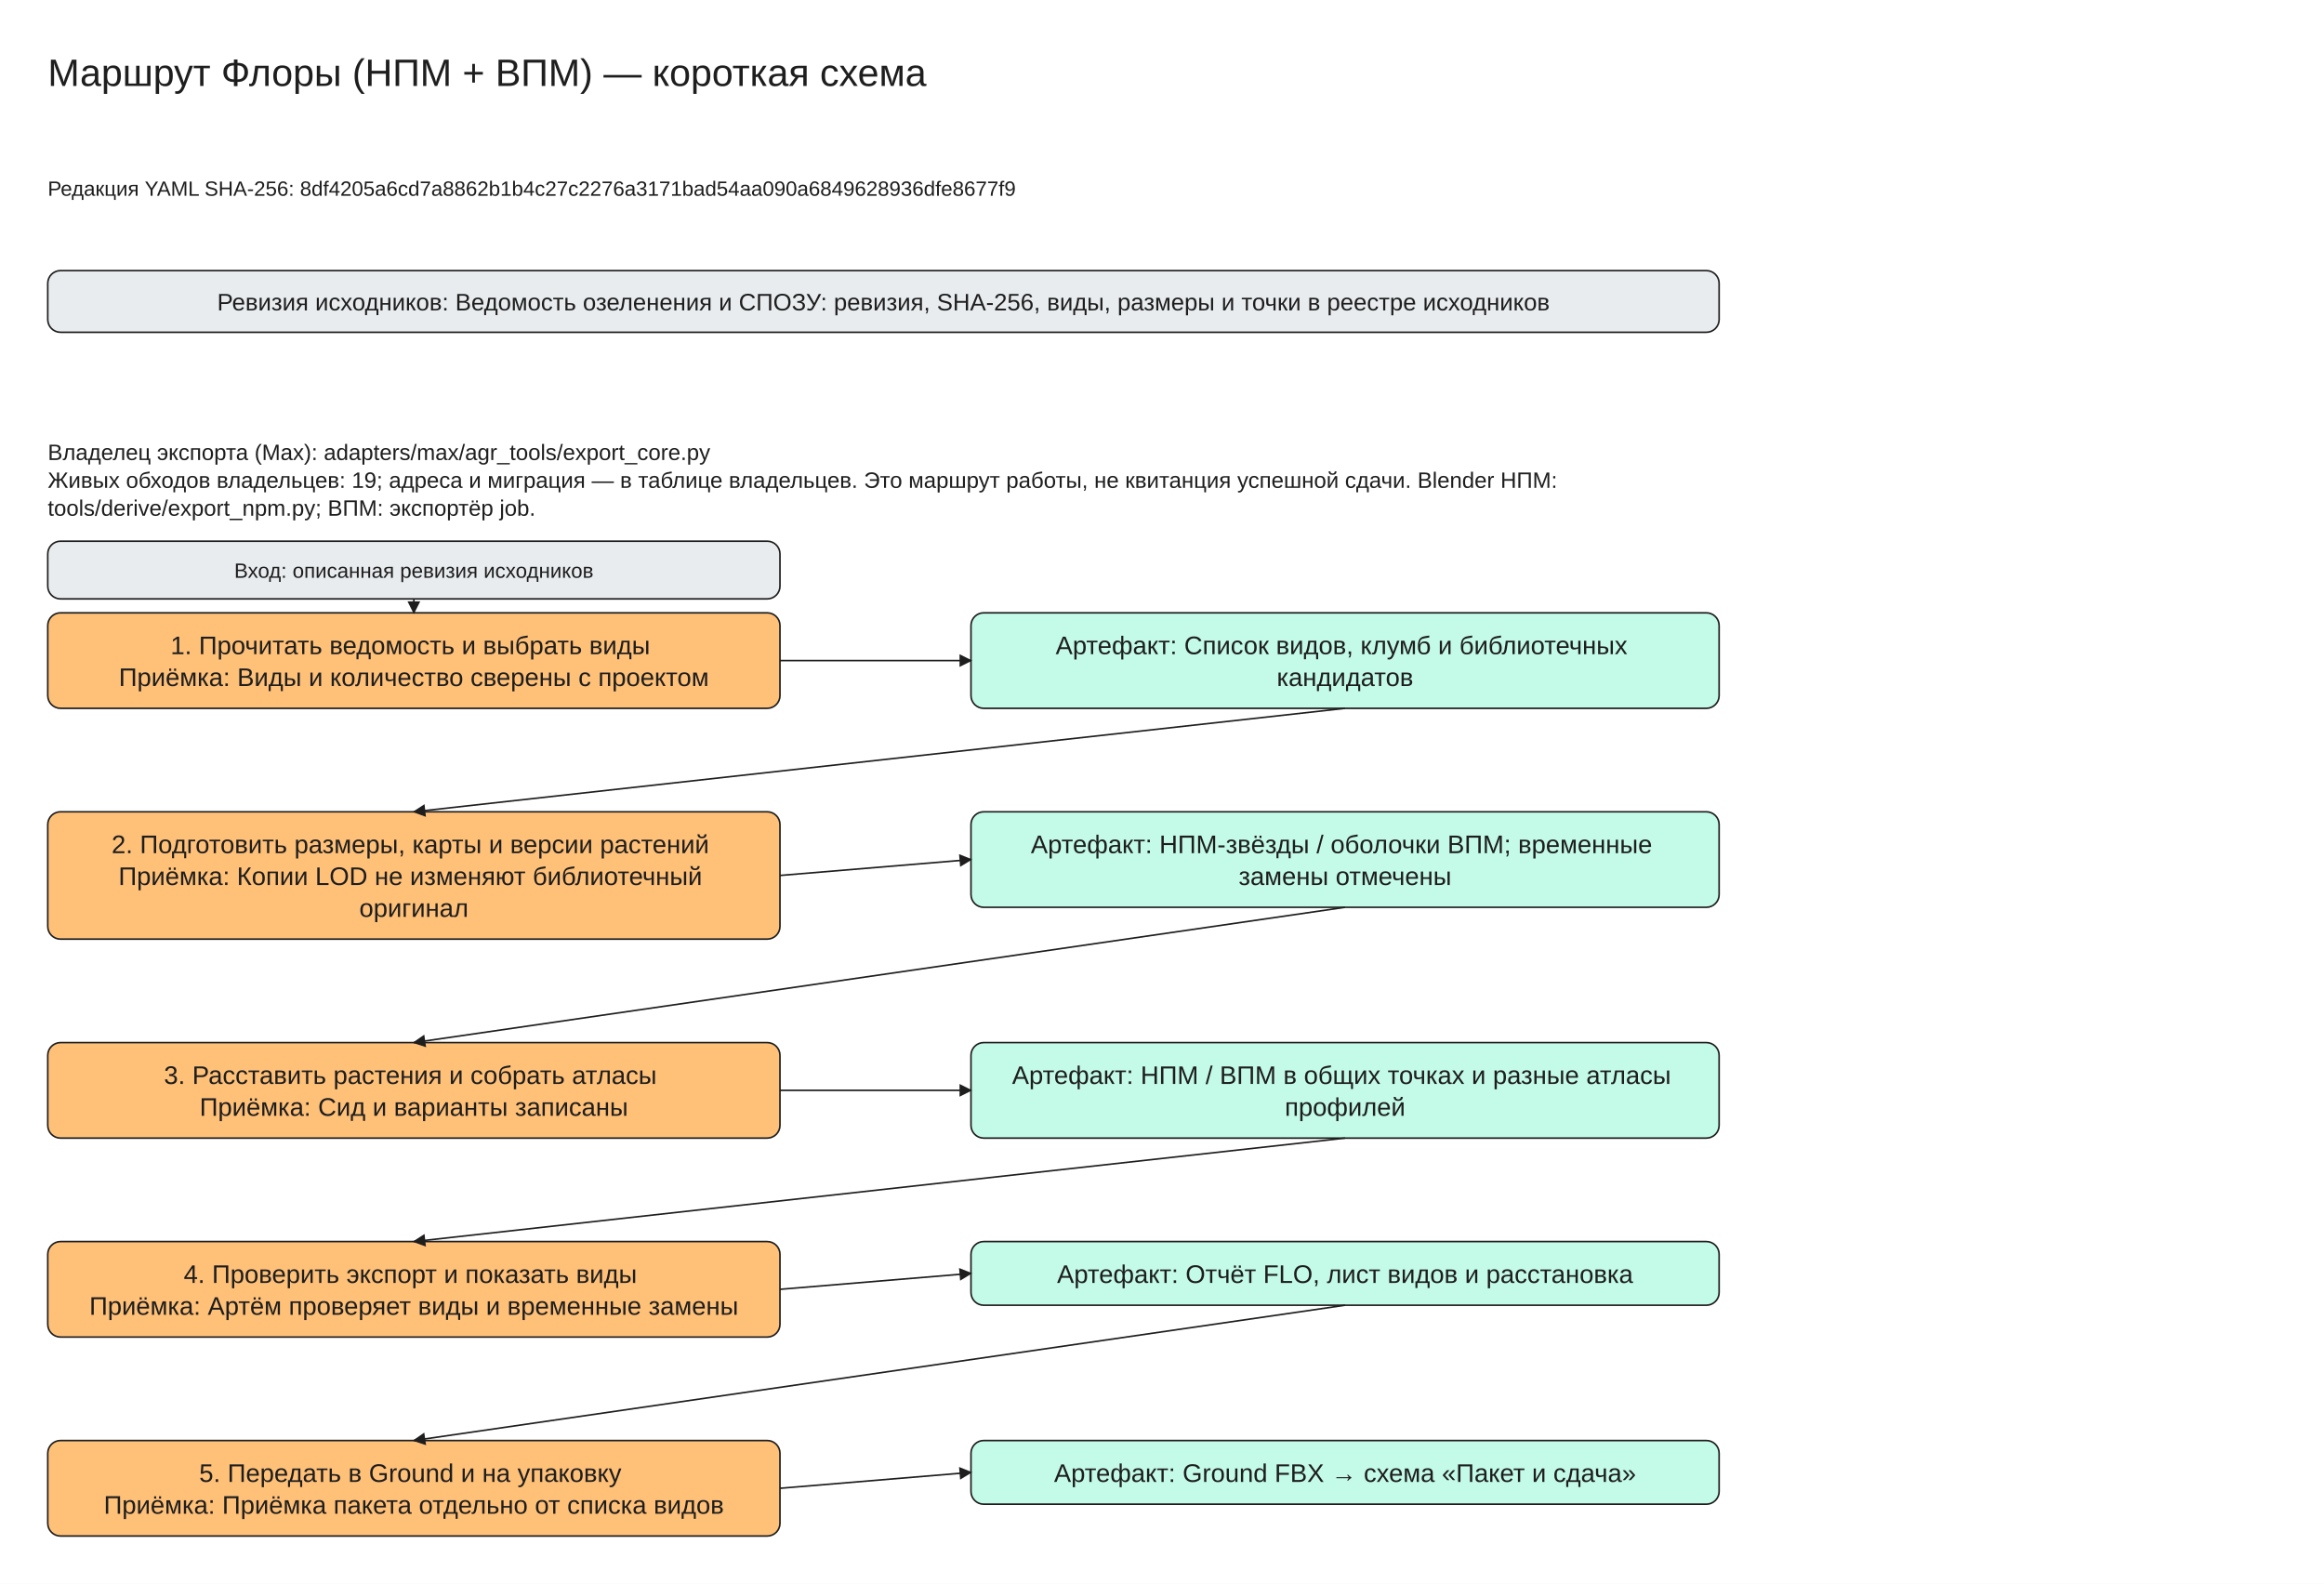
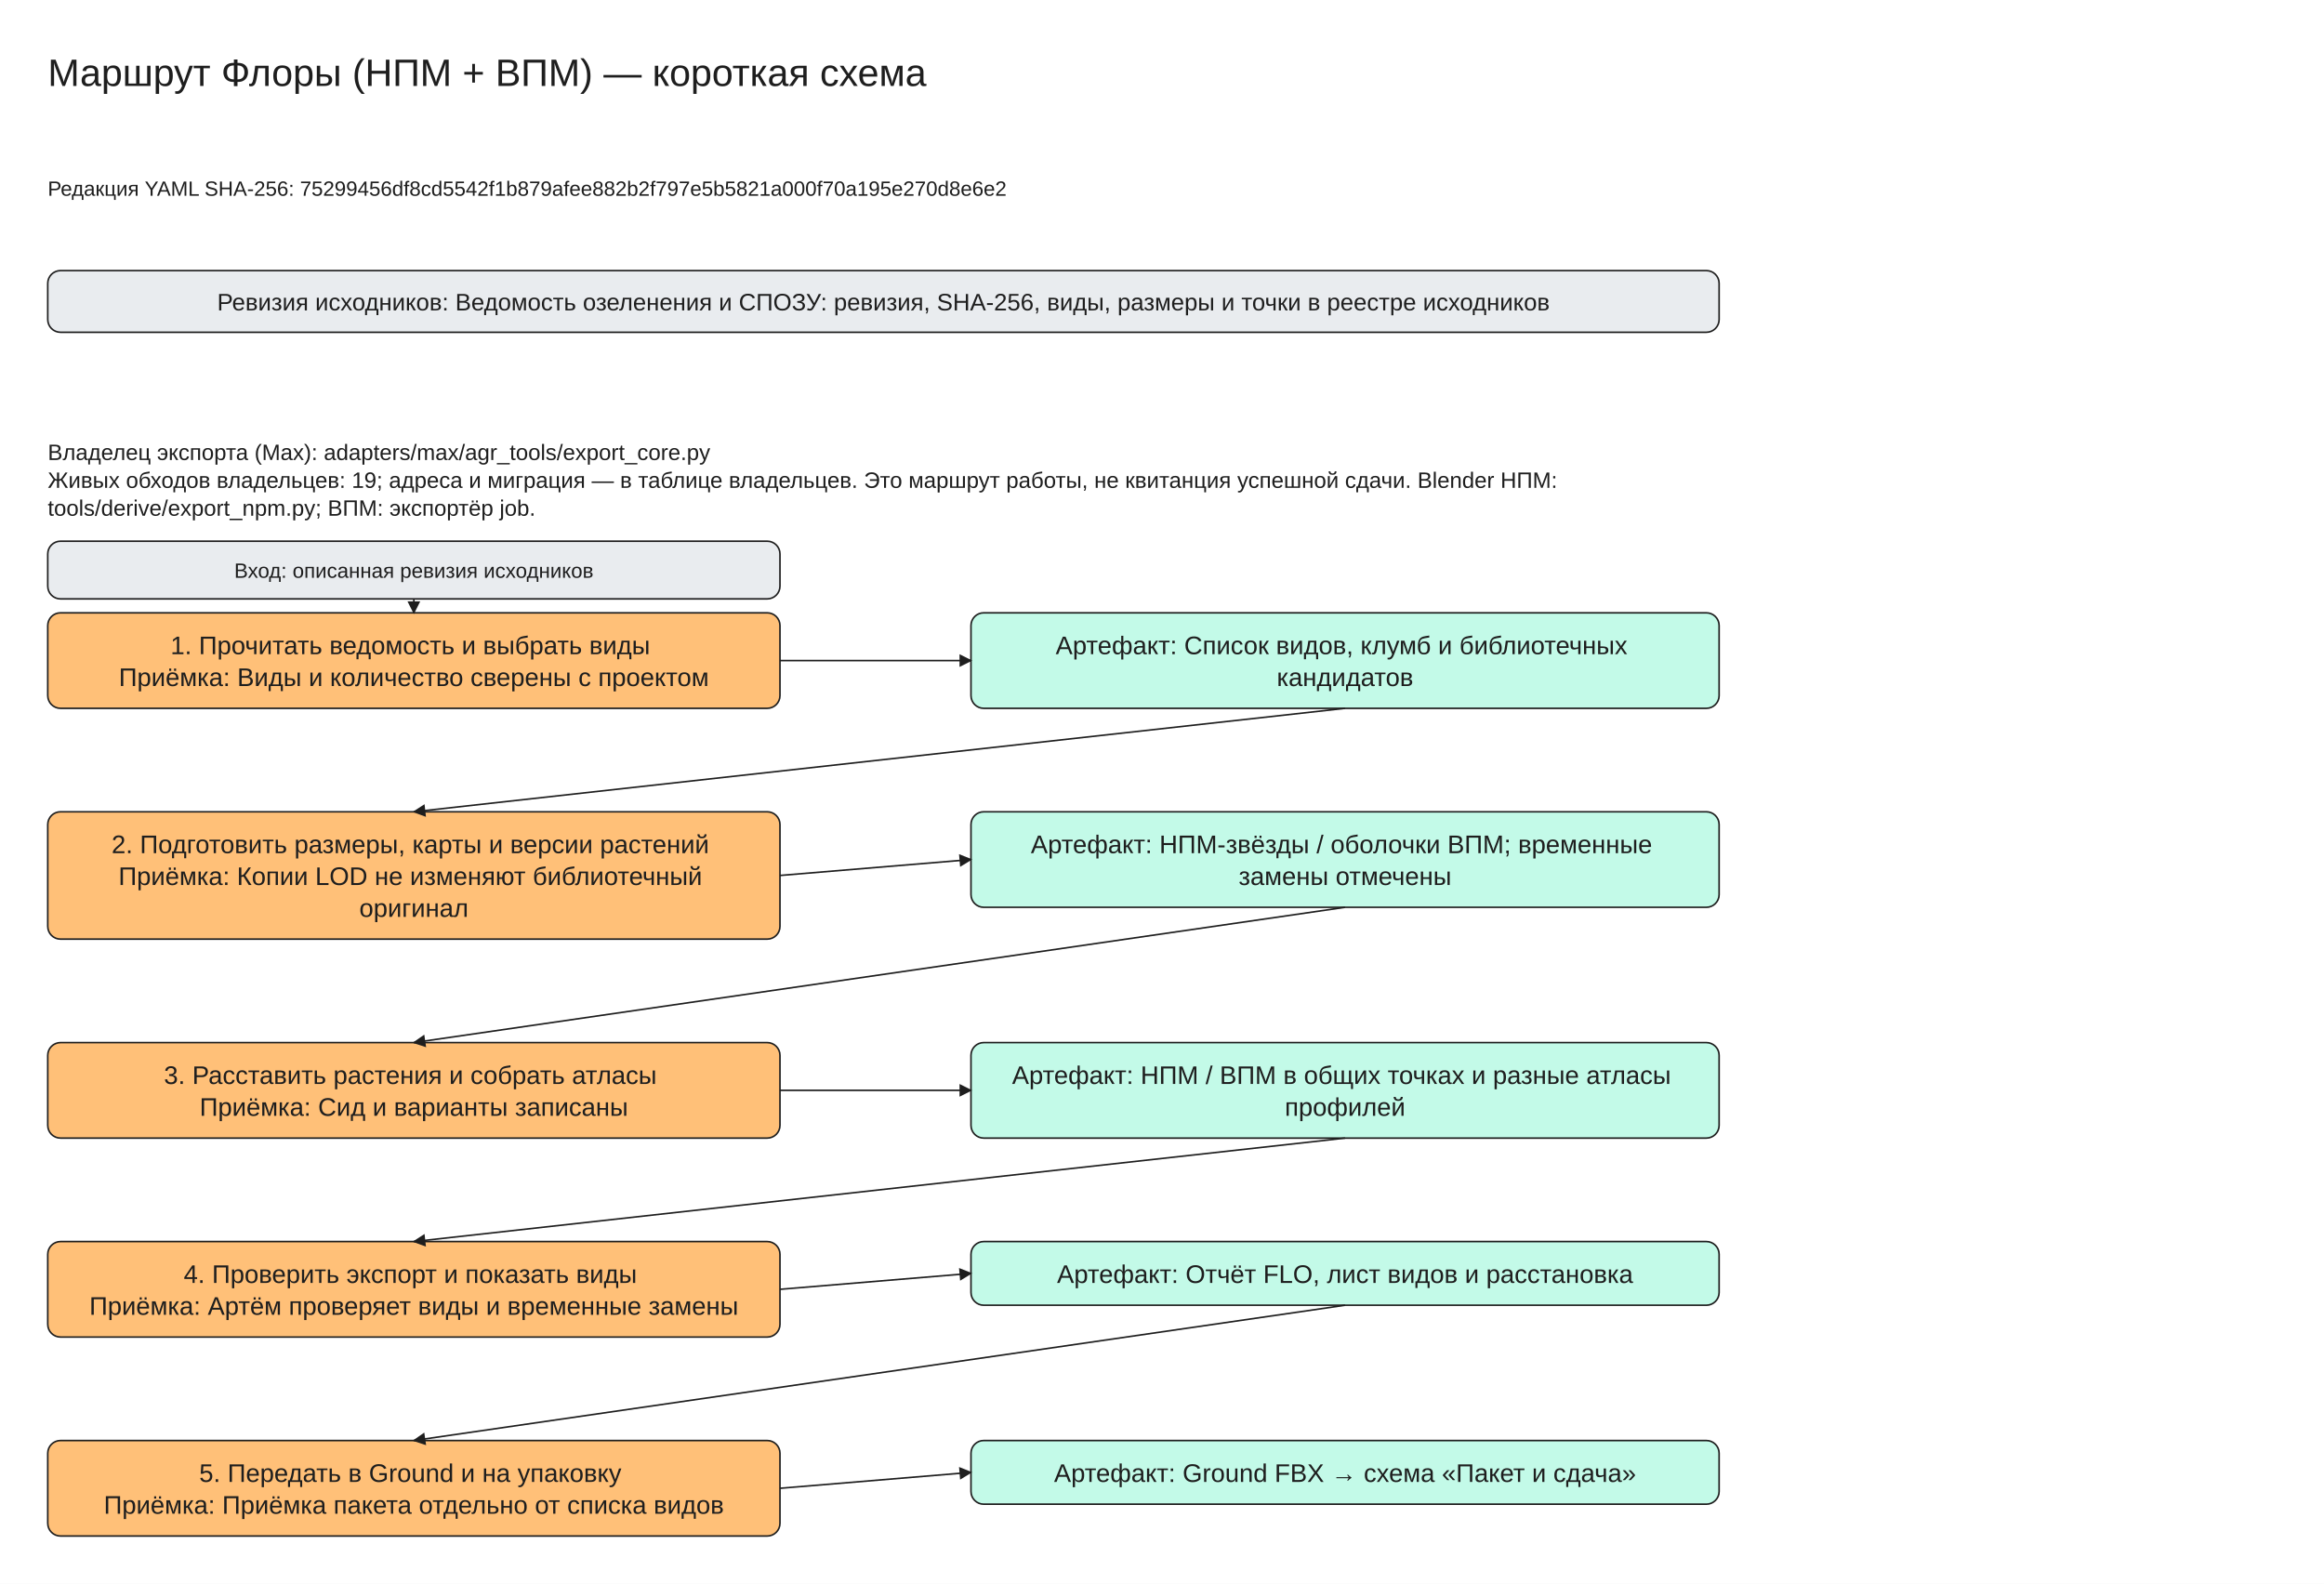
<svg xmlns="http://www.w3.org/2000/svg" viewBox="0 -30 1460 995" width="1460" height="995" font-family="Segoe UI, Arial, sans-serif">
  <defs>
    <marker id="arrow" viewBox="0 0 10 10" refX="9" refY="5" markerWidth="8" markerHeight="8" orient="auto-start-reverse">
      <path d="M0,0 L10,5 L0,10 z" fill="#1e1e1e" />
    </marker>
  </defs>
  <rect x="0" y="-30" width="1460" height="995" fill="#ffffff" />
  <rect x="30" y="140" width="1050" height="38.75" rx="8" fill="#e9ecef" stroke="#1e1e1e" />
  <rect x="30" y="355" width="460" height="60.0" rx="8" fill="#ffc078" stroke="#1e1e1e" />
  <rect x="610" y="355" width="470" height="60.0" rx="8" fill="#c3fae8" stroke="#1e1e1e" />
  <rect x="30" y="310" width="460" height="36.25" rx="8" fill="#e9ecef" stroke="#1e1e1e" />
  <line x1="260.0" y1="346.25" x2="260.0" y2="355.0" stroke="#1e1e1e" marker-end="url(#arrow)" />
  <line x1="490" y1="385.0" x2="610" y2="385.0" stroke="#1e1e1e" marker-end="url(#arrow)" />
  <rect x="30" y="480.0" width="460" height="80.0" rx="8" fill="#ffc078" stroke="#1e1e1e" />
  <rect x="610" y="480.0" width="470" height="60.0" rx="8" fill="#c3fae8" stroke="#1e1e1e" />
  <line x1="845.0" y1="415.0" x2="260.0" y2="480.0" stroke="#1e1e1e" marker-end="url(#arrow)" />
  <line x1="490" y1="520.0" x2="610" y2="510.0" stroke="#1e1e1e" marker-end="url(#arrow)" />
  <rect x="30" y="625.0" width="460" height="60.0" rx="8" fill="#ffc078" stroke="#1e1e1e" />
  <rect x="610" y="625.0" width="470" height="60.0" rx="8" fill="#c3fae8" stroke="#1e1e1e" />
  <line x1="845.0" y1="540.0" x2="260.0" y2="625.0" stroke="#1e1e1e" marker-end="url(#arrow)" />
  <line x1="490" y1="655.0" x2="610" y2="655.0" stroke="#1e1e1e" marker-end="url(#arrow)" />
  <rect x="30" y="750.0" width="460" height="60.0" rx="8" fill="#ffc078" stroke="#1e1e1e" />
  <rect x="610" y="750.0" width="470" height="40.0" rx="8" fill="#c3fae8" stroke="#1e1e1e" />
  <line x1="845.0" y1="685.0" x2="260.0" y2="750.0" stroke="#1e1e1e" marker-end="url(#arrow)" />
  <line x1="490" y1="780.0" x2="610" y2="770.0" stroke="#1e1e1e" marker-end="url(#arrow)" />
  <rect x="30" y="875.0" width="460" height="60.0" rx="8" fill="#ffc078" stroke="#1e1e1e" />
  <rect x="610" y="875.0" width="470" height="40.0" rx="8" fill="#c3fae8" stroke="#1e1e1e" />
  <line x1="845.0" y1="790.0" x2="260.0" y2="875.0" stroke="#1e1e1e" marker-end="url(#arrow)" />
  <line x1="490" y1="905.0" x2="610" y2="895.0" stroke="#1e1e1e" marker-end="url(#arrow)" />
  <text x="30" y="0" font-size="24" text-anchor="start" fill="#1e1e1e">
    <tspan x="30" dy="24">Маршрут Флоры (НПМ + ВПМ) — короткая схема</tspan>
  </text>
  <text x="30" y="80" font-size="13" text-anchor="start" fill="#1e1e1e">
-     <tspan x="30" dy="13">Редакция YAML SHA-256: 8df4205a6cd7a8862b1b4c27c2276a3171bad54aa090a6849628936dfe8677f9</tspan>
+     <tspan x="30" dy="13">Редакция YAML SHA-256: 75299456df8cd5542f1b879afee882b2f797e5b5821a000f70a195e270d8e6e2</tspan>
  </text>
  <text x="555.0" y="150.0" font-size="15" text-anchor="middle" fill="#1e1e1e">
    <tspan x="555.0" dy="15">Ревизия исходников: Ведомость озеленения и СПОЗУ: ревизия, SHA-256, виды, размеры и точки в реестре исходников</tspan>
  </text>
  <text x="30" y="245" font-size="14" text-anchor="start" fill="#1e1e1e">
    <tspan x="30" dy="14">Владелец экспорта (Max): adapters/max/agr_tools/export_core.py</tspan>
    <tspan x="30" dy="17.5">Живых обходов владельцев: 19; адреса и миграция — в таблице владельцев. Это маршрут работы, не квитанция успешной сдачи. Blender НПМ:</tspan>
    <tspan x="30" dy="17.5">tools/derive/export_npm.py; ВПМ: экспортёр job.</tspan>
  </text>
  <text x="260.0" y="365.0" font-size="16" text-anchor="middle" fill="#1e1e1e">
    <tspan x="260.0" dy="16">1. Прочитать ведомость и выбрать виды</tspan>
    <tspan x="260.0" dy="20.0">Приёмка: Виды и количество сверены с проектом</tspan>
  </text>
  <text x="845.0" y="365.0" font-size="16" text-anchor="middle" fill="#1e1e1e">
    <tspan x="845.0" dy="16">Артефакт: Список видов, клумб и библиотечных</tspan>
    <tspan x="845.0" dy="20.0">кандидатов</tspan>
  </text>
  <text x="260.0" y="320.0" font-size="13" text-anchor="middle" fill="#1e1e1e">
    <tspan x="260.0" dy="13">Вход: описанная ревизия исходников</tspan>
  </text>
  <text x="260.0" y="490.0" font-size="16" text-anchor="middle" fill="#1e1e1e">
    <tspan x="260.0" dy="16">2. Подготовить размеры, карты и версии растений</tspan>
    <tspan x="260.0" dy="20.0">Приёмка: Копии LOD не изменяют библиотечный</tspan>
    <tspan x="260.0" dy="20.0">оригинал</tspan>
  </text>
  <text x="845.0" y="490.0" font-size="16" text-anchor="middle" fill="#1e1e1e">
    <tspan x="845.0" dy="16">Артефакт: НПМ-звёзды / оболочки ВПМ; временные</tspan>
    <tspan x="845.0" dy="20.0">замены отмечены</tspan>
  </text>
  <text x="260.0" y="635.0" font-size="16" text-anchor="middle" fill="#1e1e1e">
    <tspan x="260.0" dy="16">3. Расставить растения и собрать атласы</tspan>
    <tspan x="260.0" dy="20.0">Приёмка: Сид и варианты записаны</tspan>
  </text>
  <text x="845.0" y="635.0" font-size="16" text-anchor="middle" fill="#1e1e1e">
    <tspan x="845.0" dy="16">Артефакт: НПМ / ВПМ в общих точках и разные атласы</tspan>
    <tspan x="845.0" dy="20.0">профилей</tspan>
  </text>
  <text x="260.0" y="760.0" font-size="16" text-anchor="middle" fill="#1e1e1e">
    <tspan x="260.0" dy="16">4. Проверить экспорт и показать виды</tspan>
    <tspan x="260.0" dy="20.0">Приёмка: Артём проверяет виды и временные замены</tspan>
  </text>
  <text x="845.0" y="760.0" font-size="16" text-anchor="middle" fill="#1e1e1e">
    <tspan x="845.0" dy="16">Артефакт: Отчёт FLO, лист видов и расстановка</tspan>
  </text>
  <text x="260.0" y="885.0" font-size="16" text-anchor="middle" fill="#1e1e1e">
    <tspan x="260.0" dy="16">5. Передать в Ground и на упаковку</tspan>
    <tspan x="260.0" dy="20.0">Приёмка: Приёмка пакета отдельно от списка видов</tspan>
  </text>
  <text x="845.0" y="885.0" font-size="16" text-anchor="middle" fill="#1e1e1e">
    <tspan x="845.0" dy="16">Артефакт: Ground FBX → схема «Пакет и сдача»</tspan>
  </text>
</svg>
